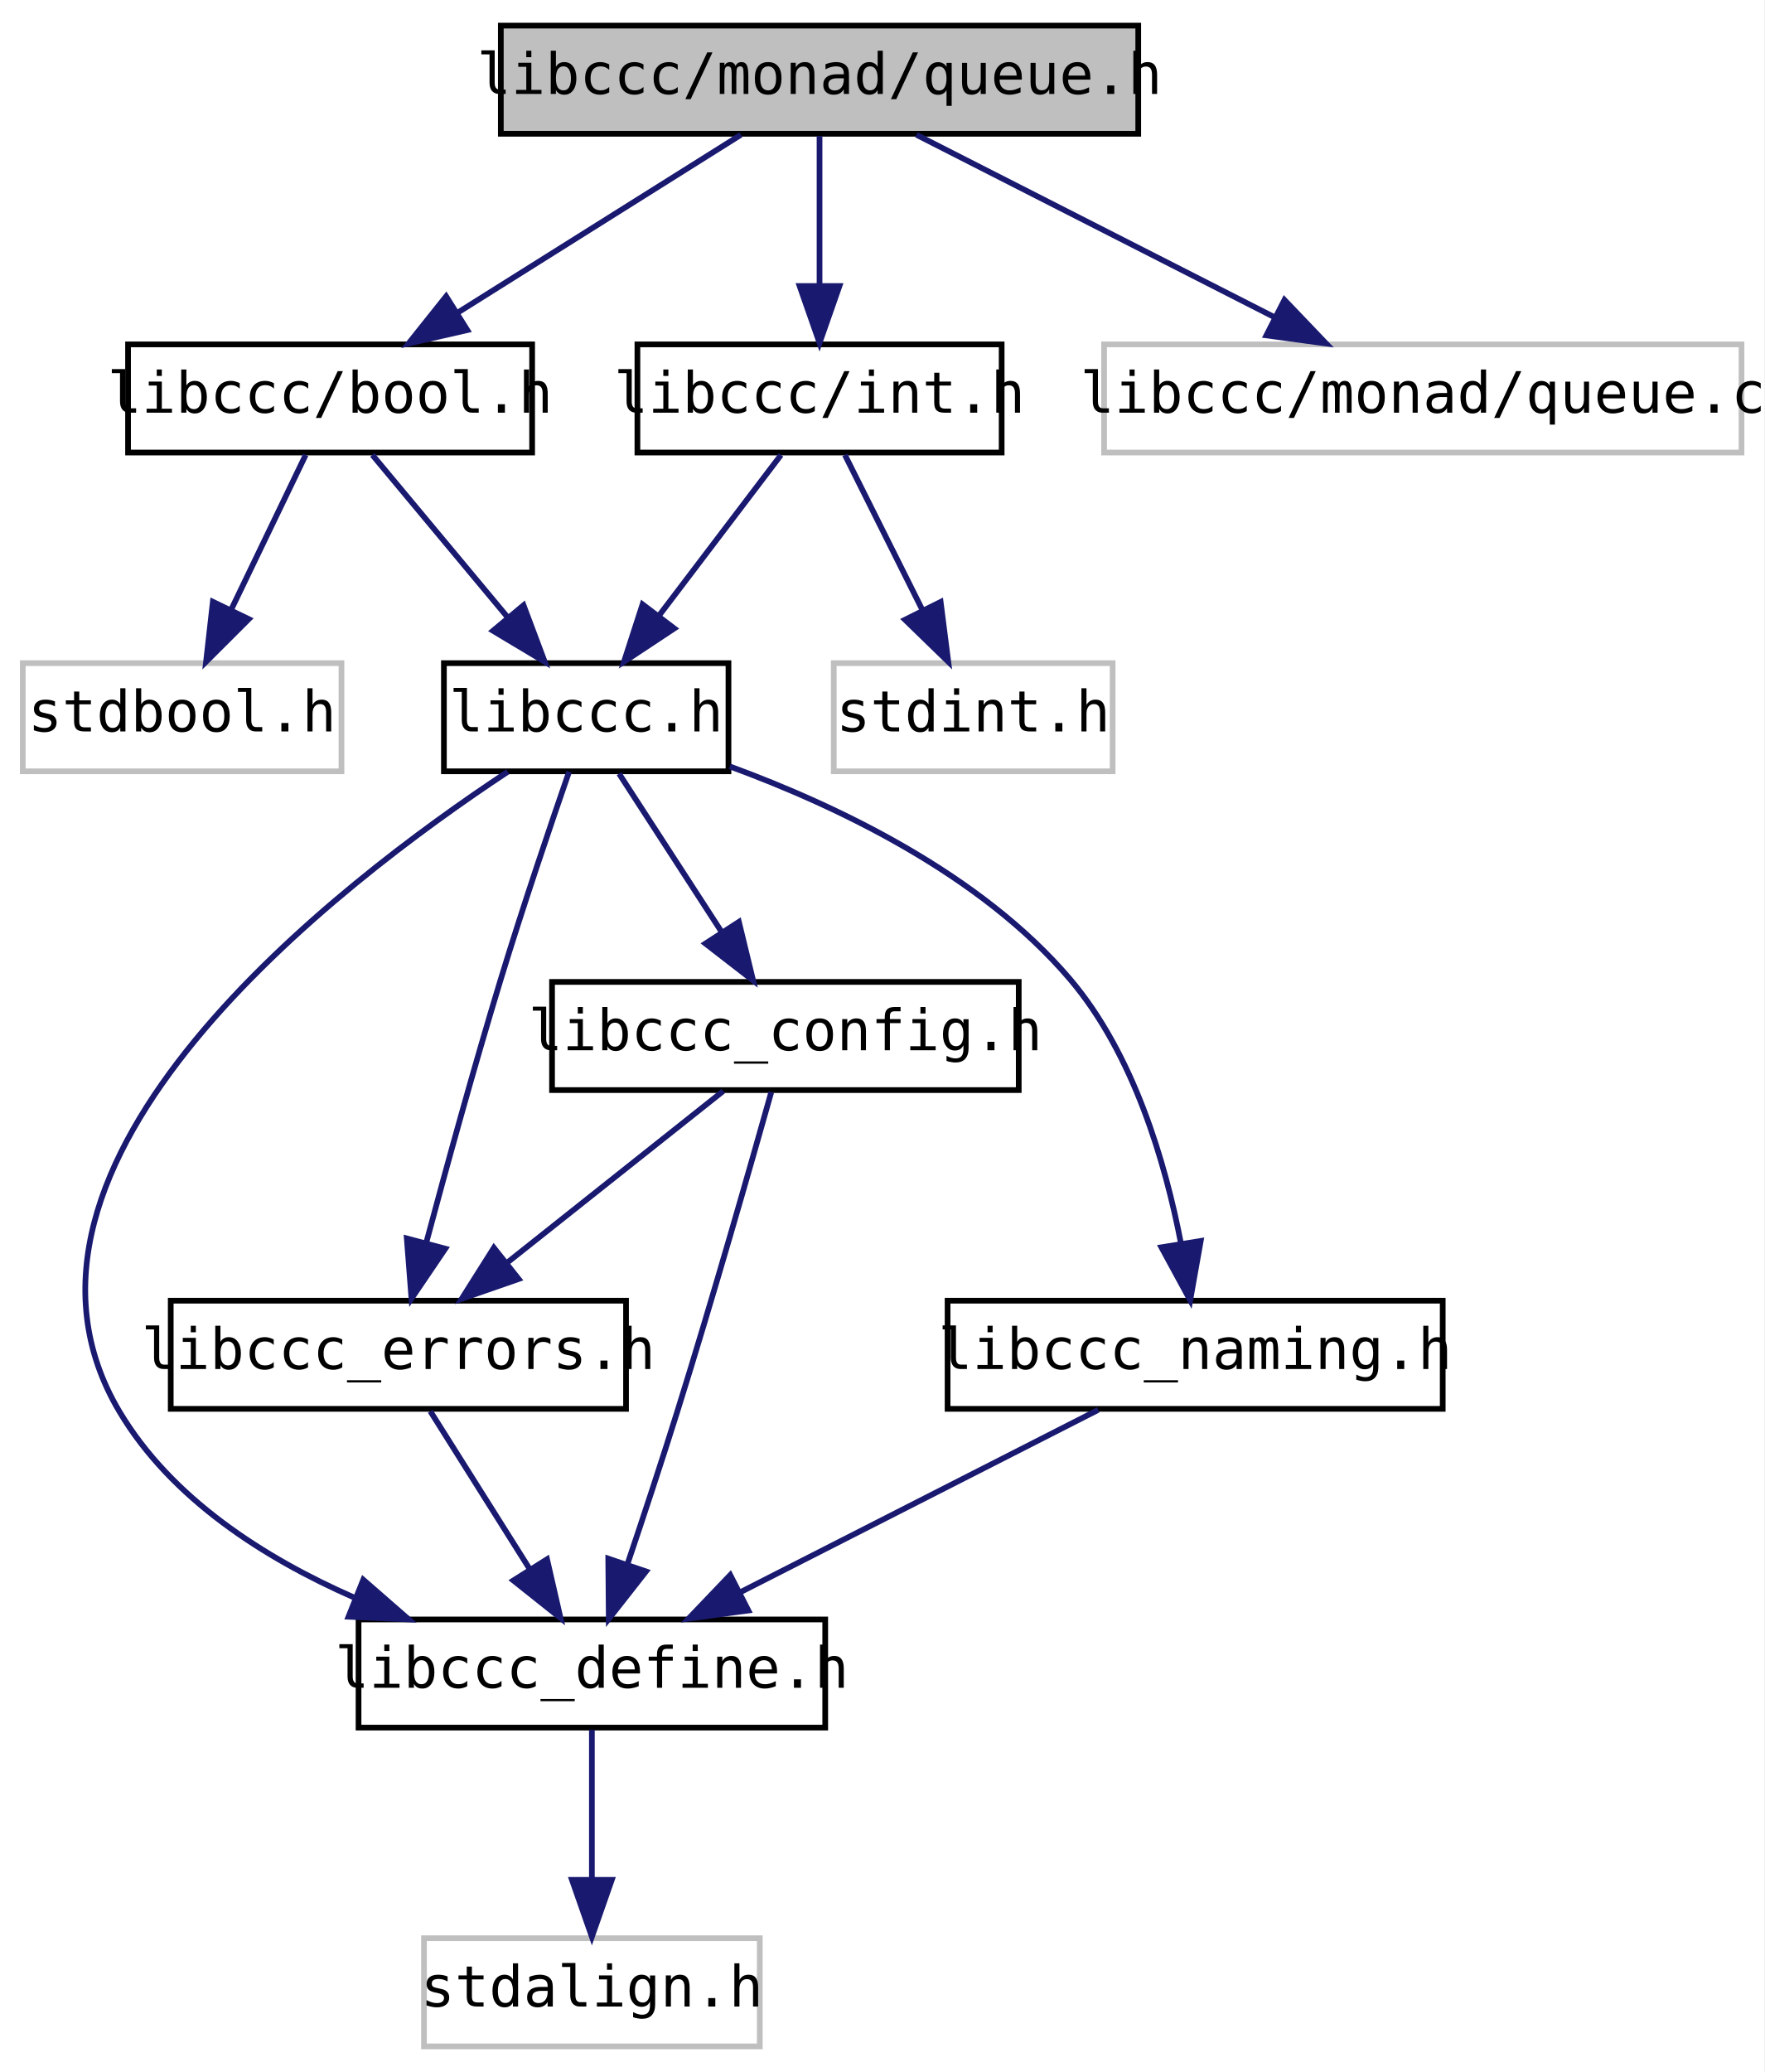
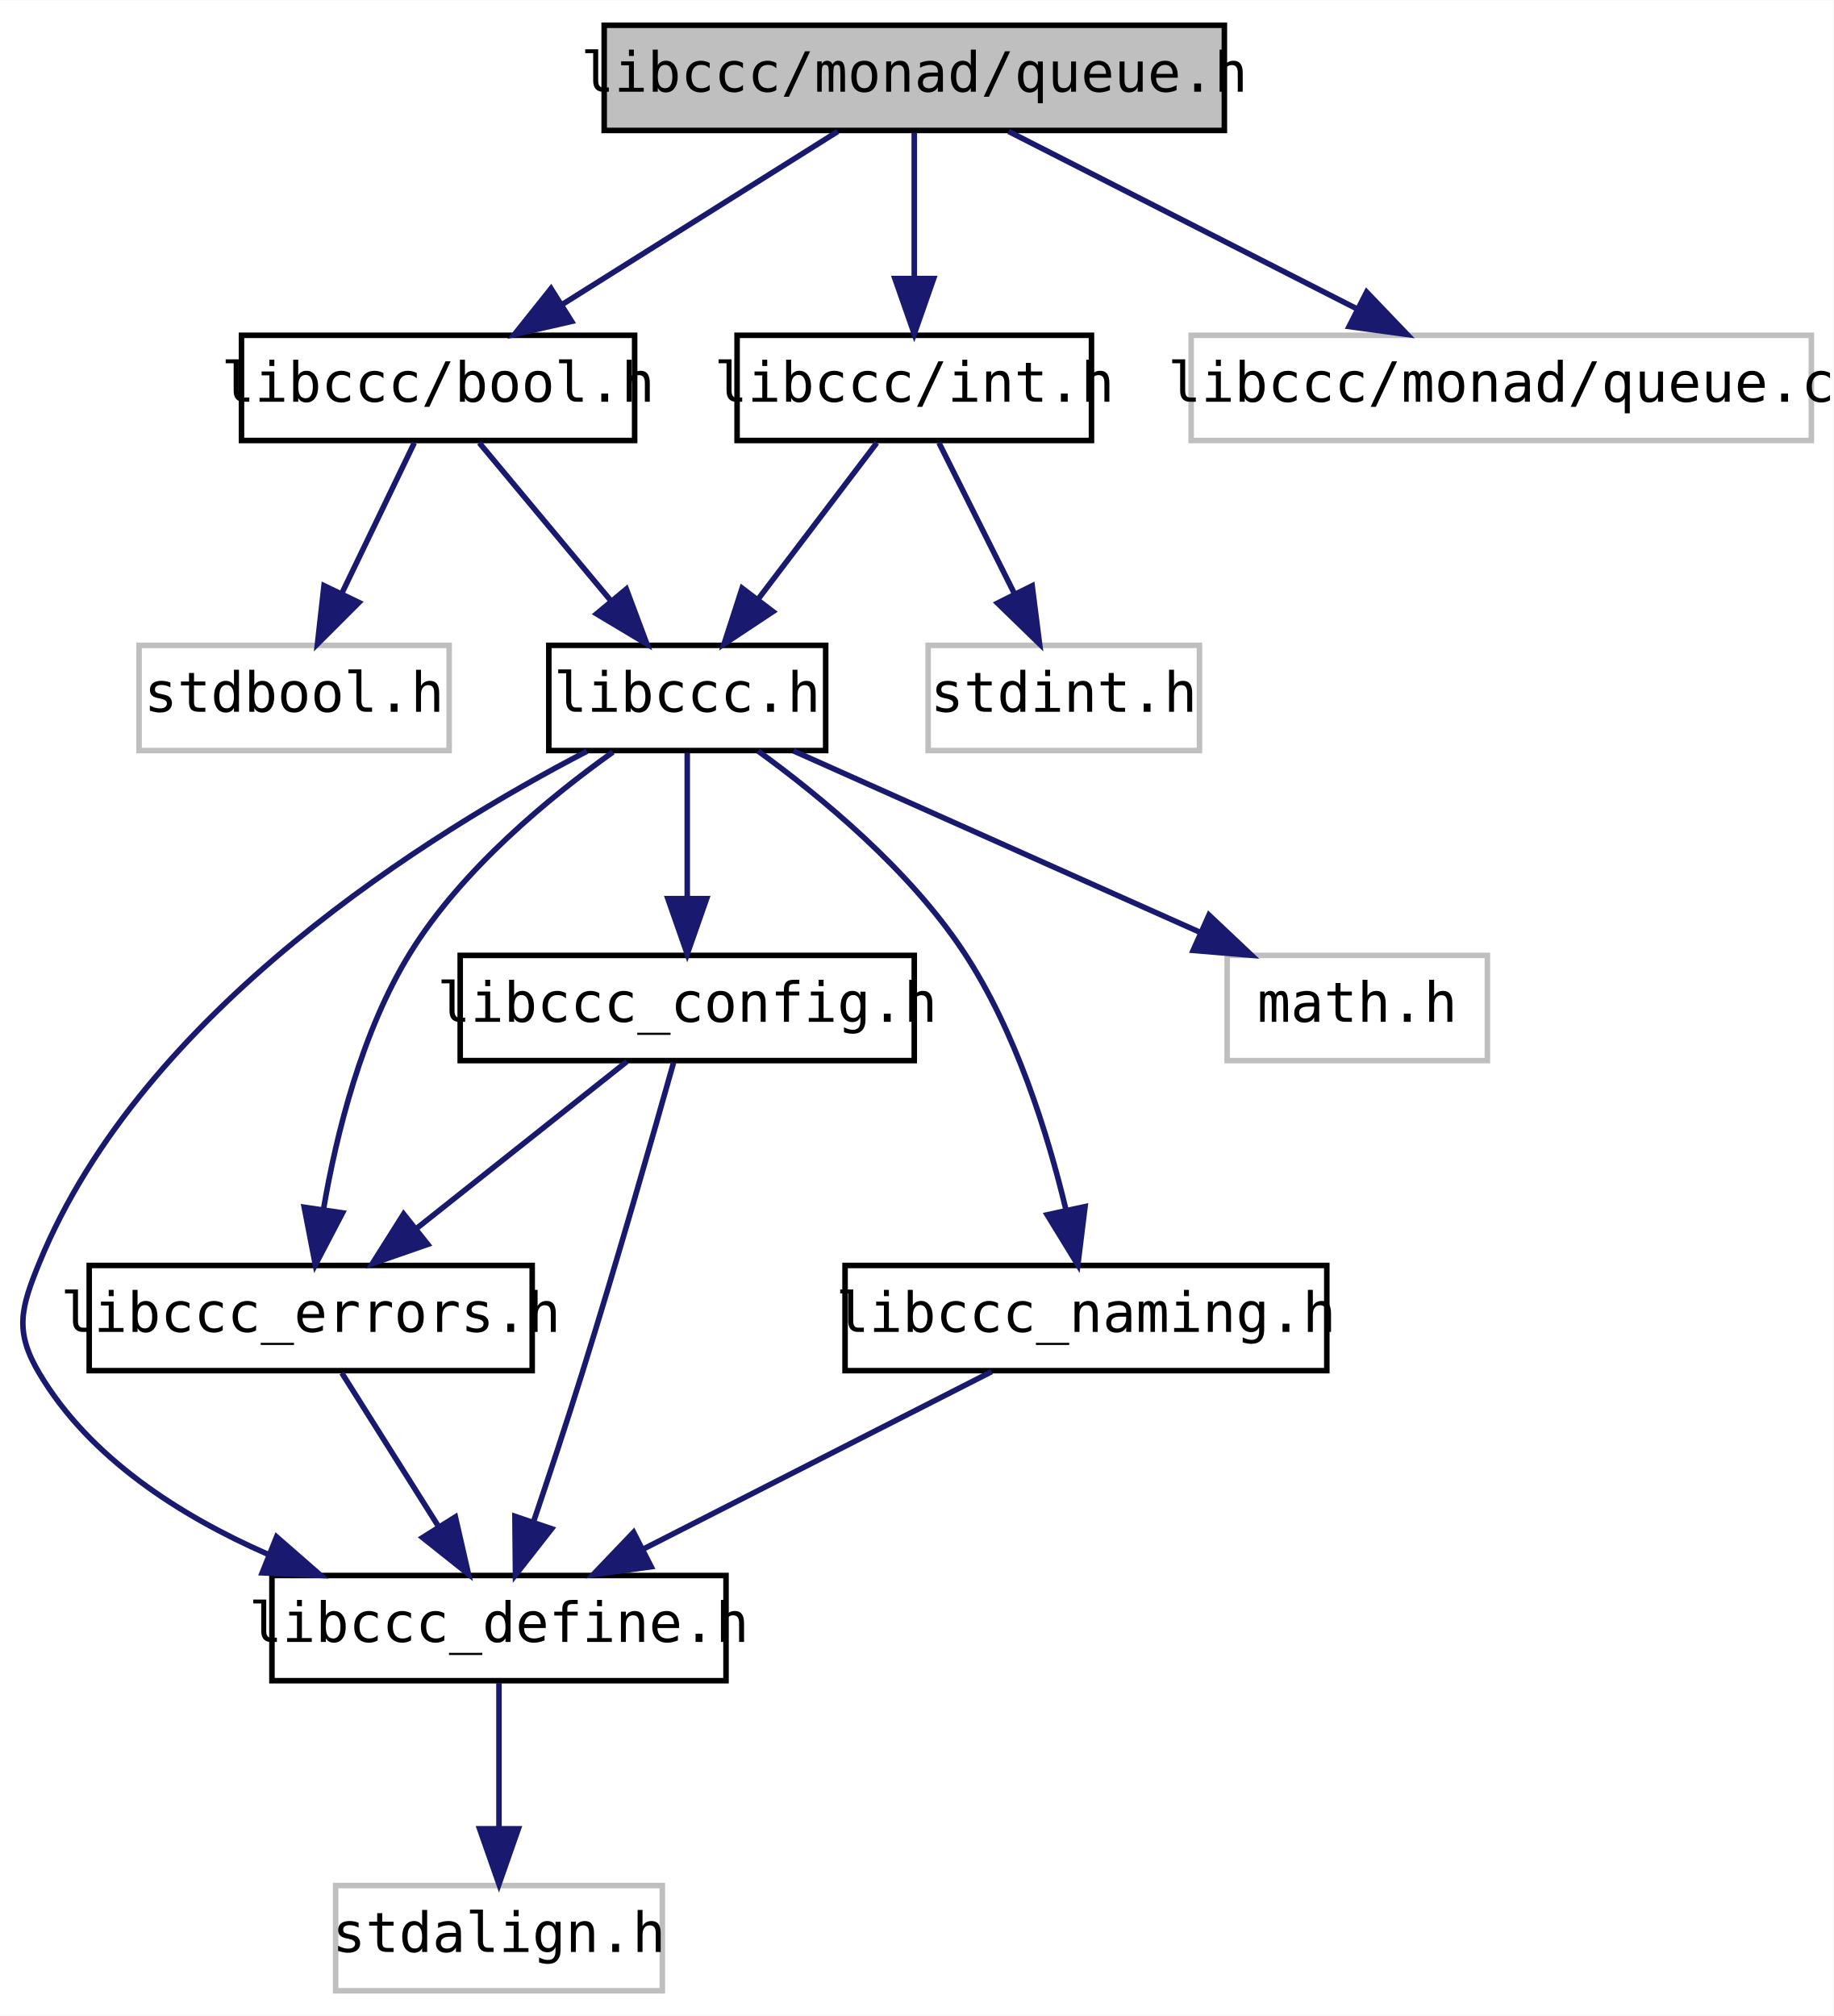
- <svg xmlns="http://www.w3.org/2000/svg" xmlns:xlink="http://www.w3.org/1999/xlink" width="310pt" height="364pt" viewBox="0.00 0.00 310.00 364.00">
+ <svg xmlns="http://www.w3.org/2000/svg" xmlns:xlink="http://www.w3.org/1999/xlink" width="331pt" height="364pt" viewBox="0.00 0.00 331.11 364.00">
  <g id="graph0" class="graph" transform="scale(1 1) rotate(0) translate(4 360)">
-     <polygon fill="white" stroke="transparent" points="-4,4 -4,-360 306,-360 306,4 -4,4" />
+     <polygon fill="white" stroke="transparent" points="-4,4 -4,-360 327.11,-360 327.11,4 -4,4" />
    <g id="node1" class="node">
      <g id="a_node1">
        <a xlink:title=" ">
-           <polygon fill="#bfbfbf" stroke="black" points="84,-336.5 84,-355.5 196,-355.5 196,-336.5 84,-336.5" />
-           <text text-anchor="middle" x="140" y="-343.5" font-family="Consolas" font-size="10.00">libccc/monad/queue.h</text>
+           <polygon fill="#bfbfbf" stroke="black" points="105.11,-336.5 105.11,-355.5 217.11,-355.5 217.11,-336.5 105.11,-336.5" />
+           <text text-anchor="middle" x="161.11" y="-343.5" font-family="Consolas" font-size="10.00">libccc/monad/queue.h</text>
        </a>
      </g>
    </g>
    <g id="node2" class="node">
      <g id="a_node2">
-         <a xlink:href="bool_8h.html" target="_top" xlink:title=" ">
-           <polygon fill="white" stroke="black" points="18.5,-280.5 18.5,-299.5 89.5,-299.5 89.5,-280.5 18.5,-280.5" />
-           <text text-anchor="middle" x="54" y="-287.5" font-family="Consolas" font-size="10.00">libccc/bool.h</text>
+         <a xlink:href="$bool_8h.html" xlink:title=" ">
+           <polygon fill="white" stroke="black" points="39.61,-280.5 39.61,-299.5 110.61,-299.5 110.61,-280.5 39.61,-280.5" />
+           <text text-anchor="middle" x="75.11" y="-287.5" font-family="Consolas" font-size="10.00">libccc/bool.h</text>
        </a>
      </g>
    </g>
    <g id="edge1" class="edge">
-       <path fill="none" stroke="midnightblue" d="M126.18,-336.32C112.77,-327.9 92.18,-314.97 76.41,-305.07" />
-       <polygon fill="midnightblue" stroke="midnightblue" points="78.11,-302.01 67.78,-299.65 74.39,-307.94 78.11,-302.01" />
+       <path fill="none" stroke="midnightblue" d="M147.3,-336.32C133.88,-327.9 113.29,-314.97 97.53,-305.07" />
+       <polygon fill="midnightblue" stroke="midnightblue" points="99.23,-302.01 88.9,-299.65 95.51,-307.94 99.23,-302.01" />
+     </g>
+     <g id="node11" class="node">
+       <g id="a_node11">
+         <a xlink:href="$int_8h.html" xlink:title=" ">
+           <polygon fill="white" stroke="black" points="129.11,-280.5 129.11,-299.5 193.11,-299.5 193.11,-280.5 129.11,-280.5" />
+           <text text-anchor="middle" x="161.11" y="-287.5" font-family="Consolas" font-size="10.00">libccc/int.h</text>
+         </a>
+       </g>
+     </g>
+     <g id="edge14" class="edge">
+       <path fill="none" stroke="midnightblue" d="M161.11,-336.08C161.11,-329.01 161.11,-318.86 161.11,-309.99" />
+       <polygon fill="midnightblue" stroke="midnightblue" points="164.61,-309.75 161.11,-299.75 157.61,-309.75 164.61,-309.75" />
+     </g>
+     <g id="node13" class="node">
+       <g id="a_node13">
+         <a xlink:title=" ">
+           <polygon fill="white" stroke="#bfbfbf" points="211.11,-280.5 211.11,-299.5 323.11,-299.5 323.11,-280.5 211.11,-280.5" />
+           <text text-anchor="middle" x="267.11" y="-287.5" font-family="Consolas" font-size="10.00">libccc/monad/queue.c</text>
+         </a>
+       </g>
+     </g>
+     <g id="edge17" class="edge">
+       <path fill="none" stroke="midnightblue" d="M178.15,-336.32C195.14,-327.66 221.49,-314.24 241.11,-304.25" />
+       <polygon fill="midnightblue" stroke="midnightblue" points="242.8,-307.31 250.13,-299.65 239.63,-301.08 242.8,-307.31" />
+     </g>
+     <g id="node3" class="node">
+       <g id="a_node3">
+         <a xlink:href="$libccc_8h.html" xlink:title=" ">
+           <polygon fill="white" stroke="black" points="95.11,-224.5 95.11,-243.5 145.11,-243.5 145.11,-224.5 95.11,-224.5" />
+           <text text-anchor="middle" x="120.11" y="-231.5" font-family="Consolas" font-size="10.00">libccc.h</text>
+         </a>
+       </g>
+     </g>
+     <g id="edge2" class="edge">
+       <path fill="none" stroke="midnightblue" d="M82.55,-280.08C88.97,-272.38 98.42,-261.03 106.24,-251.65" />
+       <polygon fill="midnightblue" stroke="midnightblue" points="109.11,-253.67 112.82,-243.75 103.73,-249.19 109.11,-253.67" />
    </g>
    <g id="node10" class="node">
      <g id="a_node10">
-         <a xlink:href="int_8h.html" target="_top" xlink:title=" ">
-           <polygon fill="white" stroke="black" points="108,-280.5 108,-299.5 172,-299.5 172,-280.5 108,-280.5" />
-           <text text-anchor="middle" x="140" y="-287.5" font-family="Consolas" font-size="10.00">libccc/int.h</text>
+         <a xlink:title=" ">
+           <polygon fill="white" stroke="#bfbfbf" points="21.11,-224.5 21.11,-243.5 77.11,-243.5 77.11,-224.5 21.11,-224.5" />
+           <text text-anchor="middle" x="49.11" y="-231.5" font-family="Consolas" font-size="10.00">stdbool.h</text>
        </a>
      </g>
    </g>
    <g id="edge13" class="edge">
-       <path fill="none" stroke="midnightblue" d="M140,-336.08C140,-329.01 140,-318.86 140,-309.99" />
-       <polygon fill="midnightblue" stroke="midnightblue" points="143.5,-309.75 140,-299.75 136.5,-309.75 143.5,-309.75" />
+       <path fill="none" stroke="midnightblue" d="M70.82,-280.08C67.26,-272.69 62.09,-261.95 57.69,-252.81" />
+       <polygon fill="midnightblue" stroke="midnightblue" points="60.82,-251.24 53.33,-243.75 54.51,-254.28 60.82,-251.24" />
+     </g>
+     <g id="node4" class="node">
+       <g id="a_node4">
+         <a xlink:href="$libccc__define_8h.html" xlink:title=" ">
+           <polygon fill="white" stroke="black" points="45.11,-56.5 45.11,-75.5 127.11,-75.5 127.11,-56.5 45.11,-56.5" />
+           <text text-anchor="middle" x="86.11" y="-63.5" font-family="Consolas" font-size="10.00">libccc_define.h</text>
+         </a>
+       </g>
+     </g>
+     <g id="edge3" class="edge">
+       <path fill="none" stroke="midnightblue" d="M101.99,-224.37C74.07,-209.88 21.8,-177.7 3.11,-132 -0.25,-123.77 -1.43,-119.64 3.11,-112 12.21,-96.72 28.5,-86.31 44.26,-79.39" />
+       <polygon fill="midnightblue" stroke="midnightblue" points="45.95,-82.48 53.93,-75.51 43.35,-75.98 45.95,-82.48" />
+     </g>
+     <g id="node6" class="node">
+       <g id="a_node6">
+         <a xlink:href="$libccc__errors_8h.html" xlink:title=" ">
+           <polygon fill="white" stroke="black" points="12.11,-112.5 12.11,-131.5 92.11,-131.5 92.11,-112.5 12.11,-112.5" />
+           <text text-anchor="middle" x="52.11" y="-119.5" font-family="Consolas" font-size="10.00">libccc_errors.h</text>
+         </a>
+       </g>
+     </g>
+     <g id="edge5" class="edge">
+       <path fill="none" stroke="midnightblue" d="M106.69,-224.23C95.33,-216.13 79.45,-203.1 70.11,-188 61.35,-173.84 56.77,-155.36 54.43,-141.72" />
+       <polygon fill="midnightblue" stroke="midnightblue" points="57.86,-141 52.95,-131.61 50.94,-142.01 57.86,-141" />
+     </g>
+     <g id="node7" class="node">
+       <g id="a_node7">
+         <a xlink:href="$libccc__config_8h.html" xlink:title=" ">
+           <polygon fill="white" stroke="black" points="79.11,-168.5 79.11,-187.5 161.11,-187.5 161.11,-168.5 79.11,-168.5" />
+           <text text-anchor="middle" x="120.11" y="-175.5" font-family="Consolas" font-size="10.00">libccc_config.h</text>
+         </a>
+       </g>
+     </g>
+     <g id="edge7" class="edge">
+       <path fill="none" stroke="midnightblue" d="M120.11,-224.08C120.11,-217.01 120.11,-206.86 120.11,-197.99" />
+       <polygon fill="midnightblue" stroke="midnightblue" points="123.61,-197.75 120.11,-187.75 116.61,-197.75 123.61,-197.75" />
+     </g>
+     <g id="node8" class="node">
+       <g id="a_node8">
+         <a xlink:href="$libccc__naming_8h.html" xlink:title=" ">
+           <polygon fill="white" stroke="black" points="148.61,-112.5 148.61,-131.5 235.61,-131.5 235.61,-112.5 148.61,-112.5" />
+           <text text-anchor="middle" x="192.11" y="-119.5" font-family="Consolas" font-size="10.00">libccc_naming.h</text>
+         </a>
+       </g>
+     </g>
+     <g id="edge10" class="edge">
+       <path fill="none" stroke="midnightblue" d="M132.89,-224.42C144.14,-216.26 160.23,-203.02 170.11,-188 179.43,-173.85 185.18,-155.37 188.46,-141.73" />
+       <polygon fill="midnightblue" stroke="midnightblue" points="191.95,-142.13 190.65,-131.61 185.11,-140.65 191.95,-142.13" />
+     </g>
+     <g id="node9" class="node">
+       <g id="a_node9">
+         <a xlink:title=" ">
+           <polygon fill="white" stroke="#bfbfbf" points="217.61,-168.5 217.61,-187.5 264.61,-187.5 264.61,-168.5 217.61,-168.5" />
+           <text text-anchor="middle" x="241.11" y="-175.5" font-family="Consolas" font-size="10.00">math.h</text>
+         </a>
+       </g>
+     </g>
+     <g id="edge12" class="edge">
+       <path fill="none" stroke="midnightblue" d="M139.29,-224.44C159.02,-215.64 190,-201.81 212.61,-191.72" />
+       <polygon fill="midnightblue" stroke="midnightblue" points="214.33,-194.79 222.03,-187.52 211.47,-188.4 214.33,-194.79" />
+     </g>
+     <g id="node5" class="node">
+       <g id="a_node5">
+         <a xlink:title=" ">
+           <polygon fill="white" stroke="#bfbfbf" points="56.61,-0.5 56.61,-19.5 115.61,-19.5 115.61,-0.5 56.61,-0.5" />
+           <text text-anchor="middle" x="86.11" y="-7.5" font-family="Consolas" font-size="10.00">stdalign.h</text>
+         </a>
+       </g>
+     </g>
+     <g id="edge4" class="edge">
+       <path fill="none" stroke="midnightblue" d="M86.11,-56.08C86.11,-49.01 86.11,-38.86 86.11,-29.99" />
+       <polygon fill="midnightblue" stroke="midnightblue" points="89.61,-29.75 86.11,-19.75 82.61,-29.75 89.61,-29.75" />
+     </g>
+     <g id="edge6" class="edge">
+       <path fill="none" stroke="midnightblue" d="M57.73,-112.08C62.48,-104.53 69.43,-93.49 75.27,-84.23" />
+       <polygon fill="midnightblue" stroke="midnightblue" points="78.24,-86.08 80.6,-75.75 72.31,-82.35 78.24,-86.08" />
+     </g>
+     <g id="edge8" class="edge">
+       <path fill="none" stroke="midnightblue" d="M117.64,-168.14C114.11,-155.6 107.36,-131.97 101.11,-112 98.35,-103.15 95.11,-93.37 92.35,-85.2" />
+       <polygon fill="midnightblue" stroke="midnightblue" points="95.62,-83.94 89.09,-75.6 88.99,-86.19 95.62,-83.94" />
+     </g>
+     <g id="edge9" class="edge">
+       <path fill="none" stroke="midnightblue" d="M109.19,-168.32C98.94,-160.18 83.39,-147.84 71.11,-138.09" />
+       <polygon fill="midnightblue" stroke="midnightblue" points="73.25,-135.31 63.24,-131.83 68.89,-140.79 73.25,-135.31" />
+     </g>
+     <g id="edge11" class="edge">
+       <path fill="none" stroke="midnightblue" d="M175.08,-112.32C158.08,-103.66 131.74,-90.24 112.12,-80.25" />
+       <polygon fill="midnightblue" stroke="midnightblue" points="113.6,-77.08 103.1,-75.65 110.42,-83.31 113.6,-77.08" />
+     </g>
+     <g id="edge16" class="edge">
+       <path fill="none" stroke="midnightblue" d="M154.34,-280.08C148.55,-272.46 140.06,-261.26 132.98,-251.94" />
+       <polygon fill="midnightblue" stroke="midnightblue" points="135.59,-249.6 126.76,-243.75 130.02,-253.83 135.59,-249.6" />
    </g>
    <g id="node12" class="node">
      <g id="a_node12">
        <a xlink:title=" ">
-           <polygon fill="white" stroke="#bfbfbf" points="190,-280.5 190,-299.5 302,-299.5 302,-280.5 190,-280.5" />
-           <text text-anchor="middle" x="246" y="-287.5" font-family="Consolas" font-size="10.00">libccc/monad/queue.c</text>
+           <polygon fill="white" stroke="#bfbfbf" points="163.61,-224.5 163.61,-243.5 212.61,-243.5 212.61,-224.5 163.61,-224.5" />
+           <text text-anchor="middle" x="188.11" y="-231.5" font-family="Consolas" font-size="10.00">stdint.h</text>
        </a>
      </g>
    </g>
-     <g id="edge16" class="edge">
-       <path fill="none" stroke="midnightblue" d="M157.03,-336.32C174.03,-327.66 200.38,-314.24 219.99,-304.25" />
-       <polygon fill="midnightblue" stroke="midnightblue" points="221.69,-307.31 229.01,-299.65 218.51,-301.08 221.69,-307.31" />
-     </g>
-     <g id="node3" class="node">
-       <g id="a_node3">
-         <a xlink:href="libccc_8h.html" target="_top" xlink:title=" ">
-           <polygon fill="white" stroke="black" points="74,-224.5 74,-243.5 124,-243.5 124,-224.5 74,-224.5" />
-           <text text-anchor="middle" x="99" y="-231.5" font-family="Consolas" font-size="10.00">libccc.h</text>
-         </a>
-       </g>
-     </g>
-     <g id="edge2" class="edge">
-       <path fill="none" stroke="midnightblue" d="M61.43,-280.08C67.85,-272.38 77.31,-261.03 85.12,-251.65" />
-       <polygon fill="midnightblue" stroke="midnightblue" points="87.99,-253.67 91.71,-243.75 82.62,-249.19 87.99,-253.67" />
-     </g>
-     <g id="node9" class="node">
-       <g id="a_node9">
-         <a xlink:title=" ">
-           <polygon fill="white" stroke="#bfbfbf" points="0,-224.5 0,-243.5 56,-243.5 56,-224.5 0,-224.5" />
-           <text text-anchor="middle" x="28" y="-231.5" font-family="Consolas" font-size="10.00">stdbool.h</text>
-         </a>
-       </g>
-     </g>
-     <g id="edge12" class="edge">
-       <path fill="none" stroke="midnightblue" d="M49.71,-280.08C46.15,-272.69 40.98,-261.95 36.58,-252.81" />
-       <polygon fill="midnightblue" stroke="midnightblue" points="39.71,-251.24 32.21,-243.75 33.4,-254.28 39.71,-251.24" />
-     </g>
-     <g id="node4" class="node">
-       <g id="a_node4">
-         <a xlink:href="libccc__define_8h.html" target="_top" xlink:title=" ">
-           <polygon fill="white" stroke="black" points="59,-56.5 59,-75.5 141,-75.5 141,-56.5 59,-56.5" />
-           <text text-anchor="middle" x="100" y="-63.5" font-family="Consolas" font-size="10.00">libccc_define.h</text>
-         </a>
-       </g>
-     </g>
-     <g id="edge3" class="edge">
-       <path fill="none" stroke="midnightblue" d="M85.22,-224.42C55.69,-204.93 -8.96,-155.61 17,-112 26.1,-96.72 42.39,-86.31 58.14,-79.39" />
-       <polygon fill="midnightblue" stroke="midnightblue" points="59.83,-82.48 67.82,-75.51 57.23,-75.98 59.83,-82.48" />
-     </g>
-     <g id="node6" class="node">
-       <g id="a_node6">
-         <a xlink:href="libccc__errors_8h.html" target="_top" xlink:title=" ">
-           <polygon fill="white" stroke="black" points="26,-112.5 26,-131.5 106,-131.5 106,-112.5 26,-112.5" />
-           <text text-anchor="middle" x="66" y="-119.5" font-family="Consolas" font-size="10.00">libccc_errors.h</text>
-         </a>
-       </g>
-     </g>
-     <g id="edge5" class="edge">
-       <path fill="none" stroke="midnightblue" d="M95.99,-224.42C92.86,-215.39 87.89,-200.76 84,-188 79.25,-172.42 74.35,-154.59 70.86,-141.55" />
-       <polygon fill="midnightblue" stroke="midnightblue" points="74.24,-140.64 68.3,-131.87 67.48,-142.44 74.24,-140.64" />
-     </g>
-     <g id="node7" class="node">
-       <g id="a_node7">
-         <a xlink:href="libccc__config_8h.html" target="_top" xlink:title=" ">
-           <polygon fill="white" stroke="black" points="93,-168.5 93,-187.5 175,-187.5 175,-168.5 93,-168.5" />
-           <text text-anchor="middle" x="134" y="-175.5" font-family="Consolas" font-size="10.00">libccc_config.h</text>
-         </a>
-       </g>
-     </g>
-     <g id="edge7" class="edge">
-       <path fill="none" stroke="midnightblue" d="M104.78,-224.08C109.67,-216.53 116.83,-205.49 122.83,-196.23" />
-       <polygon fill="midnightblue" stroke="midnightblue" points="125.83,-198.05 128.33,-187.75 119.95,-194.24 125.83,-198.05" />
-     </g>
-     <g id="node8" class="node">
-       <g id="a_node8">
-         <a xlink:href="libccc__naming_8h.html" target="_top" xlink:title=" ">
-           <polygon fill="white" stroke="black" points="162.5,-112.5 162.5,-131.5 249.5,-131.5 249.5,-112.5 162.5,-112.5" />
-           <text text-anchor="middle" x="206" y="-119.5" font-family="Consolas" font-size="10.00">libccc_naming.h</text>
-         </a>
-       </g>
-     </g>
-     <g id="edge10" class="edge">
-       <path fill="none" stroke="midnightblue" d="M124.23,-225.36C143.12,-218.43 168.31,-206.44 184,-188 195.21,-174.83 200.78,-155.69 203.5,-141.59" />
-       <polygon fill="midnightblue" stroke="midnightblue" points="206.98,-142 205.13,-131.57 200.07,-140.88 206.98,-142" />
-     </g>
-     <g id="node5" class="node">
-       <g id="a_node5">
-         <a xlink:title=" ">
-           <polygon fill="white" stroke="#bfbfbf" points="70.5,-0.5 70.5,-19.5 129.5,-19.5 129.5,-0.5 70.5,-0.5" />
-           <text text-anchor="middle" x="100" y="-7.5" font-family="Consolas" font-size="10.00">stdalign.h</text>
-         </a>
-       </g>
-     </g>
-     <g id="edge4" class="edge">
-       <path fill="none" stroke="midnightblue" d="M100,-56.08C100,-49.01 100,-38.86 100,-29.99" />
-       <polygon fill="midnightblue" stroke="midnightblue" points="103.5,-29.75 100,-19.75 96.5,-29.75 103.5,-29.75" />
-     </g>
-     <g id="edge6" class="edge">
-       <path fill="none" stroke="midnightblue" d="M71.61,-112.08C76.37,-104.53 83.32,-93.49 89.15,-84.23" />
-       <polygon fill="midnightblue" stroke="midnightblue" points="92.12,-86.08 94.49,-75.75 86.2,-82.35 92.12,-86.08" />
-     </g>
-     <g id="edge8" class="edge">
-       <path fill="none" stroke="midnightblue" d="M131.52,-168.14C127.99,-155.6 121.25,-131.97 115,-112 112.23,-103.15 109,-93.37 106.24,-85.2" />
-       <polygon fill="midnightblue" stroke="midnightblue" points="109.51,-83.94 102.97,-75.6 102.88,-86.19 109.51,-83.94" />
-     </g>
-     <g id="edge9" class="edge">
-       <path fill="none" stroke="midnightblue" d="M123.07,-168.32C112.83,-160.18 97.28,-147.84 85,-138.09" />
-       <polygon fill="midnightblue" stroke="midnightblue" points="87.13,-135.31 77.12,-131.83 82.78,-140.79 87.13,-135.31" />
-     </g>
-     <g id="edge11" class="edge">
-       <path fill="none" stroke="midnightblue" d="M188.97,-112.32C171.97,-103.66 145.62,-90.24 126.01,-80.25" />
-       <polygon fill="midnightblue" stroke="midnightblue" points="127.49,-77.08 116.99,-75.65 124.31,-83.31 127.49,-77.08" />
-     </g>
    <g id="edge15" class="edge">
-       <path fill="none" stroke="midnightblue" d="M133.23,-280.08C127.44,-272.46 118.94,-261.26 111.86,-251.94" />
-       <polygon fill="midnightblue" stroke="midnightblue" points="114.48,-249.6 105.64,-243.75 108.9,-253.83 114.48,-249.6" />
-     </g>
-     <g id="node11" class="node">
-       <g id="a_node11">
-         <a xlink:title=" ">
-           <polygon fill="white" stroke="#bfbfbf" points="142.5,-224.5 142.5,-243.5 191.5,-243.5 191.5,-224.5 142.5,-224.5" />
-           <text text-anchor="middle" x="167" y="-231.5" font-family="Consolas" font-size="10.00">stdint.h</text>
-         </a>
-       </g>
-     </g>
-     <g id="edge14" class="edge">
-       <path fill="none" stroke="midnightblue" d="M144.46,-280.08C148.15,-272.69 153.52,-261.95 158.09,-252.81" />
-       <polygon fill="midnightblue" stroke="midnightblue" points="161.28,-254.26 162.62,-243.75 155.02,-251.13 161.28,-254.26" />
+       <path fill="none" stroke="midnightblue" d="M165.57,-280.08C169.27,-272.69 174.64,-261.95 179.21,-252.81" />
+       <polygon fill="midnightblue" stroke="midnightblue" points="182.4,-254.26 183.74,-243.75 176.14,-251.13 182.4,-254.26" />
    </g>
  </g>
</svg>
